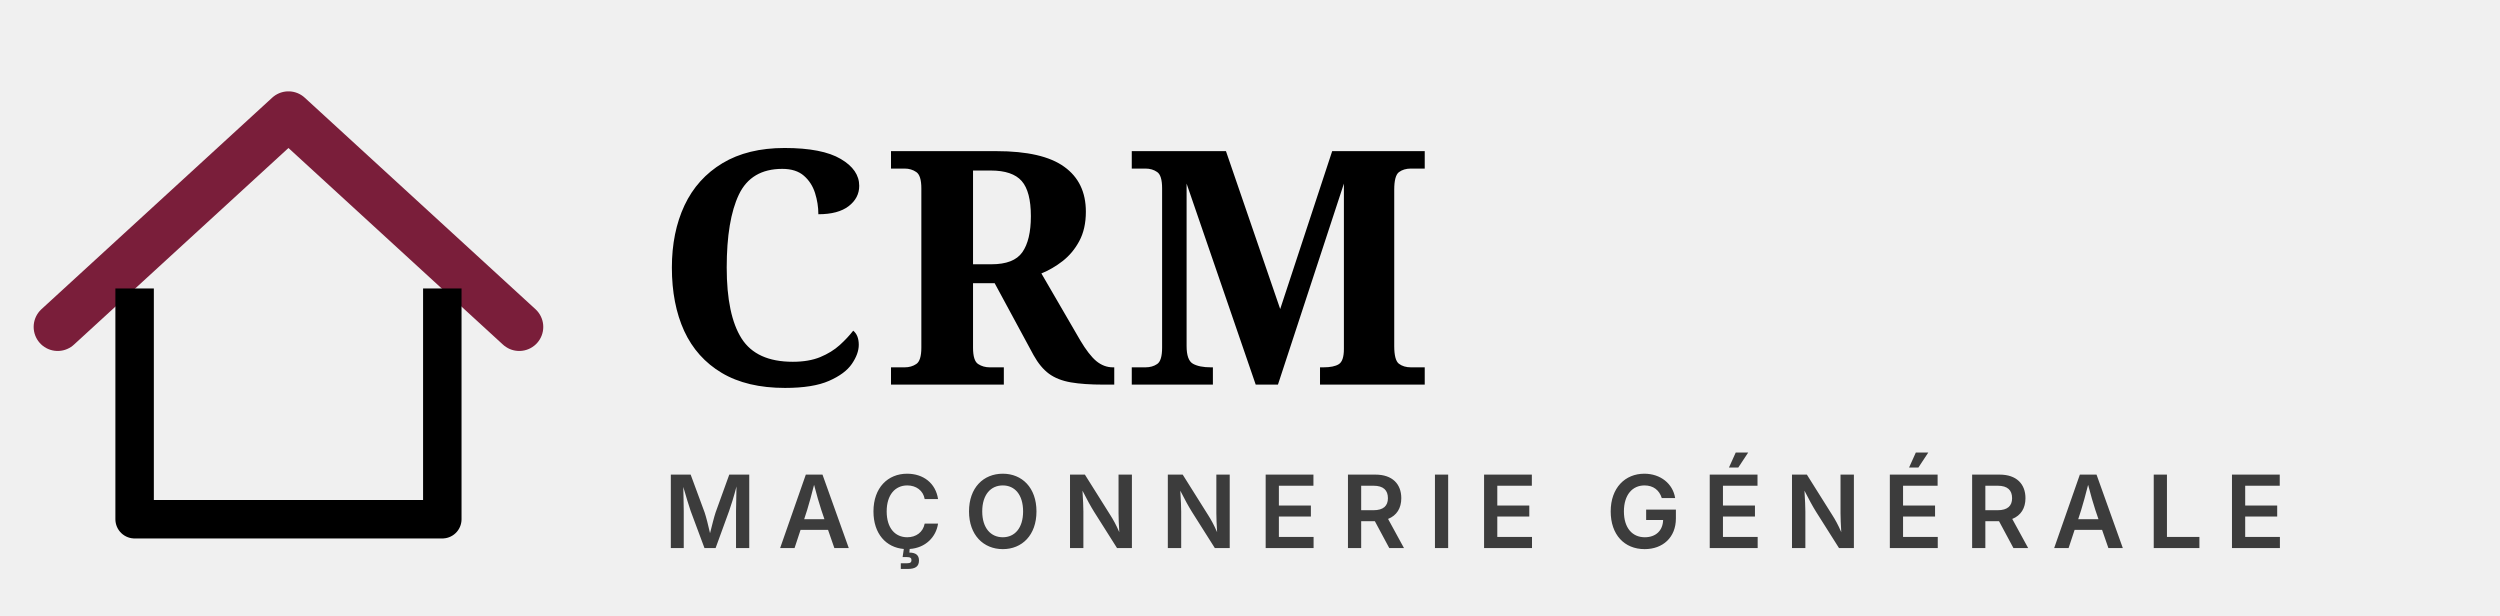
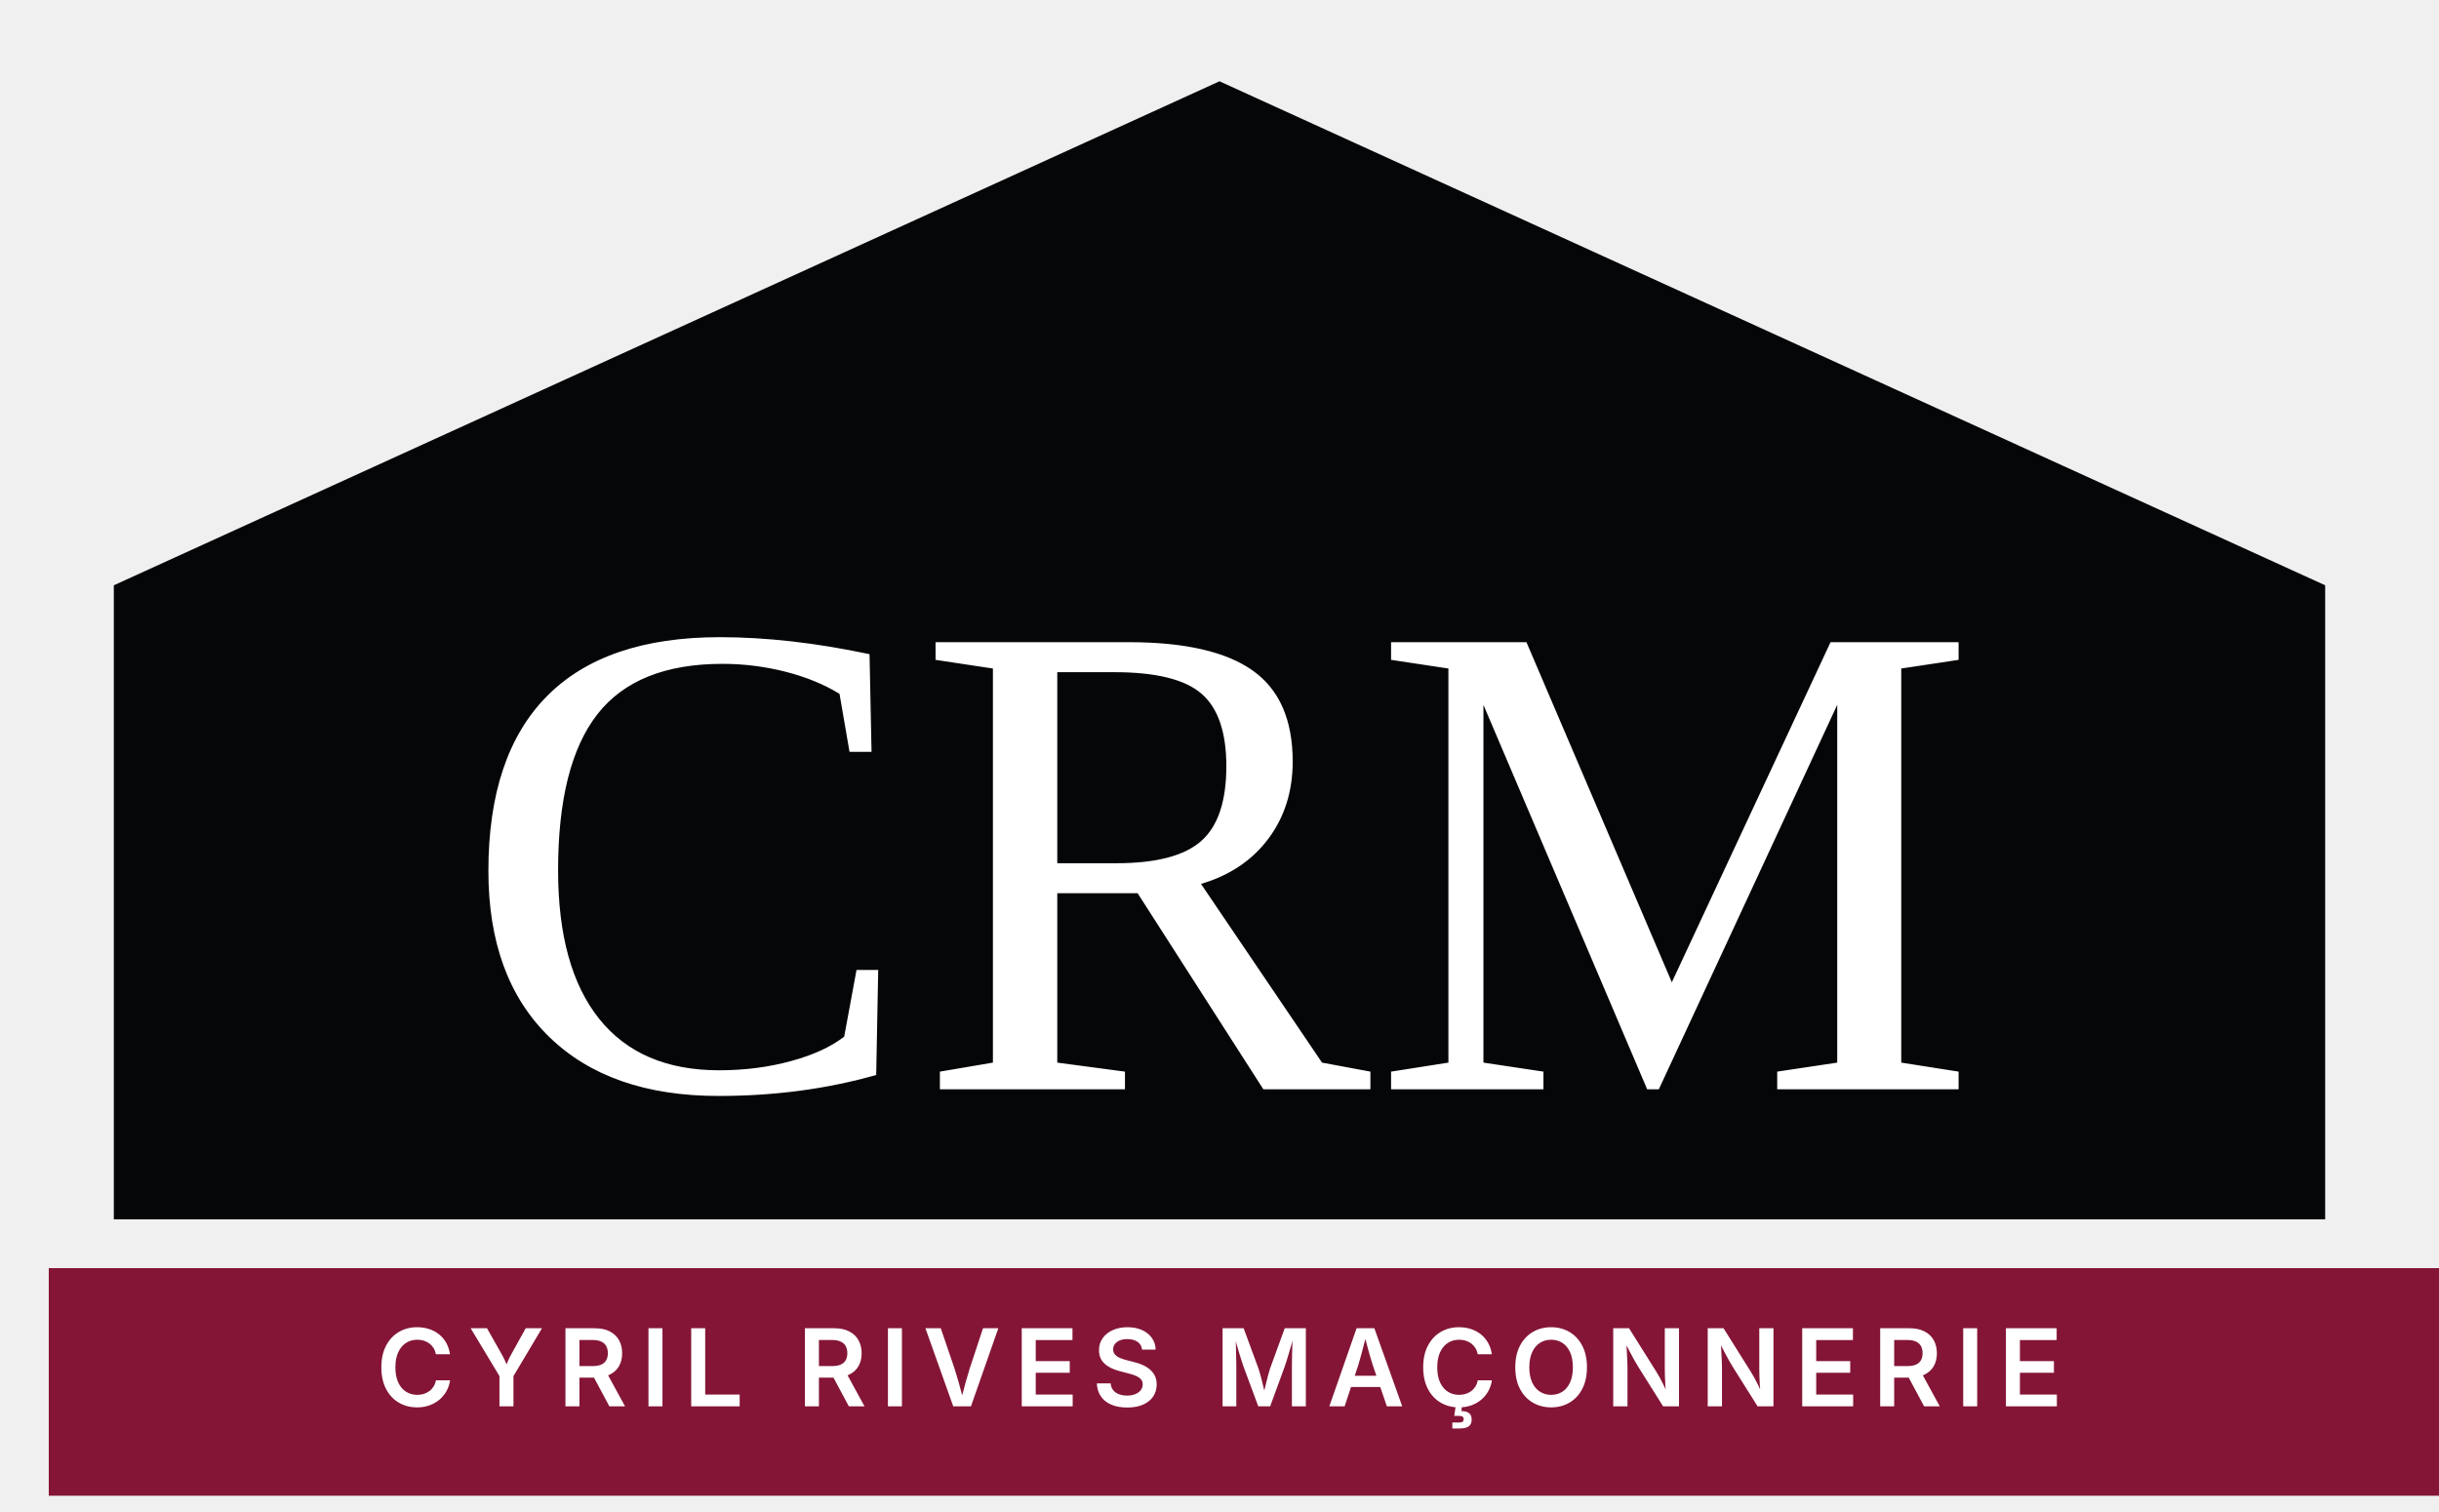
- <svg xmlns="http://www.w3.org/2000/svg" viewBox="0 0 260 64" role="img" aria-label="CRM Maçonnerie Générale">
-   <path d="M6 34 L30 12 L54 34" fill="none" stroke="#7A1E3A" stroke-width="5" stroke-linejoin="round" stroke-linecap="round" />
-   <path d="M14 30 V54 H46 V30" fill="none" stroke="currentColor" stroke-width="4" stroke-linejoin="round" />
-   <text x="68" y="40" font-family="Lora,Georgia,serif" font-size="34" font-weight="600" fill="currentColor" letter-spacing="1">CRM</text>
-   <text x="69" y="57" font-family="Inter,Arial,sans-serif" font-size="10.5" font-weight="600" fill="currentColor" letter-spacing="2.2" opacity=".75">MAÇONNERIE GÉNÉRALE</text>
+ <svg xmlns="http://www.w3.org/2000/svg" viewBox="0 0 300 186" role="img" aria-label="CRM — Cyril Rives Maçonnerie">
+   <path d="M14 72 L150 10 L286 72 L286 150 L14 150 Z" fill="#050608" />
+   <path d="M88.374 134.82Q75.003 134.82 67.538 127.54Q60.073 120.26 60.073 107.135Q60.073 92.943 67.251 85.663Q74.429 78.383 88.538 78.383Q97.11 78.383 106.954 80.475L107.2 92.492H104.493L103.263 85.355Q100.392 83.592 96.598 82.628Q92.804 81.664 88.866 81.664Q78.325 81.664 73.485 87.857Q68.646 94.051 68.646 107.053Q68.646 119.029 73.711 125.346Q78.776 131.662 88.456 131.662Q93.132 131.662 97.274 130.534Q101.417 129.406 103.837 127.52L105.354 119.316H108.021L107.774 132.236Q98.751 134.82 88.374 134.82ZM130.046 109.883V130.719L138.372 131.826V134.0H115.608V131.826L122.13 130.719V82.238L115.075 81.172V78.998H138.823Q149.159 78.998 154.081 82.484Q159.003 85.971 159.003 93.682Q159.003 99.178 156.009 103.177Q153.015 107.176 147.724 108.734L162.612 130.719L168.56 131.826V134.0H155.394L139.931 109.883ZM150.841 94.256Q150.841 87.98 147.785 85.335Q144.729 82.689 137.06 82.689H130.046V106.191H137.306Q144.647 106.191 147.744 103.464Q150.841 100.736 150.841 94.256ZM204.038 134.0H202.603L182.464 86.709V130.719L189.847 131.826V134.0H171.103V131.826L178.157 130.719V82.238L171.103 81.172V78.998H187.755L205.638 120.834L225.161 78.998H240.911V81.172L233.856 82.238V130.719L240.911 131.826V134.0H218.599V131.826L225.981 130.719V86.709Z" fill="#fff" />
+   <rect x="6" y="156" width="294" height="28" fill="#841536" />
+   <path d="M51.303 173.129Q50.039 173.129 49.047 172.542Q48.054 171.956 47.481 170.854Q46.907 169.752 46.907 168.205Q46.907 166.651 47.484 165.546Q48.061 164.441 49.056 163.854Q50.052 163.268 51.303 163.268Q52.089 163.268 52.775 163.49Q53.462 163.712 54 164.141Q54.538 164.57 54.886 165.188Q55.234 165.807 55.35 166.593H53.617Q53.533 166.162 53.33 165.833Q53.127 165.504 52.824 165.275Q52.521 165.046 52.141 164.927Q51.76 164.808 51.328 164.808Q50.542 164.808 49.933 165.204Q49.324 165.601 48.979 166.358Q48.634 167.115 48.634 168.205Q48.634 169.307 48.982 170.061Q49.33 170.815 49.939 171.202Q50.549 171.588 51.322 171.588Q51.754 171.588 52.134 171.469Q52.514 171.35 52.821 171.121Q53.127 170.892 53.333 170.56Q53.539 170.229 53.617 169.803H55.357Q55.26 170.493 54.935 171.095Q54.609 171.698 54.081 172.156Q53.552 172.613 52.853 172.871Q52.153 173.129 51.303 173.129ZM61.436 173.0V169.281L57.891 163.396H59.902L61.617 166.426Q61.887 166.903 62.1 167.354Q62.313 167.805 62.538 168.456H62.087Q62.306 167.799 62.516 167.341Q62.725 166.883 62.983 166.426L64.665 163.396H66.663L63.157 169.281V173.0ZM69.552 173.0V163.396H73.142Q74.245 163.396 74.999 163.783Q75.753 164.17 76.14 164.863Q76.526 165.556 76.526 166.471Q76.526 167.386 76.136 168.063Q75.746 168.74 74.986 169.107Q74.225 169.474 73.117 169.474H70.551V168.05H72.891Q73.542 168.05 73.955 167.866Q74.367 167.683 74.567 167.328Q74.767 166.974 74.767 166.471Q74.767 165.955 74.567 165.591Q74.367 165.227 73.951 165.034Q73.536 164.84 72.878 164.84H71.273V173.0ZM74.954 173.0 72.62 168.643H74.502L76.881 173.0ZM81.484 163.396V173.0H79.763V163.396ZM85.018 173.0V163.396H86.739V171.55H90.98V173.0ZM99.007 173.0V163.396H102.597Q103.7 163.396 104.454 163.783Q105.208 164.17 105.594 164.863Q105.981 165.556 105.981 166.471Q105.981 167.386 105.591 168.063Q105.201 168.74 104.441 169.107Q103.68 169.474 102.572 169.474H100.006V168.05H102.346Q102.997 168.05 103.409 167.866Q103.822 167.683 104.022 167.328Q104.222 166.974 104.222 166.471Q104.222 165.955 104.022 165.591Q103.822 165.227 103.406 165.034Q102.991 164.84 102.333 164.84H100.728V173.0ZM104.408 173.0 102.075 168.643H103.957L106.336 173.0ZM110.939 163.396V173.0H109.218V163.396ZM117.251 173.0 113.828 163.396H115.717L117.418 168.385Q117.657 169.133 117.934 170.109Q118.211 171.086 118.533 172.317H118.172Q118.495 171.066 118.762 170.1Q119.03 169.133 119.262 168.385L120.912 163.396H122.794L119.429 173.0ZM125.676 173.0V163.396H131.915V164.847H127.397V167.438H131.58V168.869H127.397V171.55H131.941V173.0ZM138.639 173.148Q137.524 173.148 136.703 172.8Q135.881 172.452 135.417 171.788Q134.953 171.124 134.914 170.177H136.609Q136.654 170.68 136.925 171.015Q137.196 171.35 137.64 171.514Q138.085 171.679 138.626 171.679Q139.194 171.679 139.629 171.505Q140.064 171.331 140.309 171.018Q140.554 170.705 140.554 170.293Q140.554 169.919 140.338 169.674Q140.122 169.429 139.732 169.258Q139.342 169.088 138.82 168.959L137.731 168.675Q136.525 168.366 135.852 167.741Q135.178 167.115 135.178 166.097Q135.178 165.246 135.636 164.608Q136.093 163.97 136.886 163.619Q137.679 163.268 138.684 163.268Q139.709 163.268 140.483 163.622Q141.256 163.977 141.691 164.602Q142.126 165.227 142.146 166.026H140.476Q140.412 165.407 139.925 165.069Q139.439 164.731 138.659 164.731Q138.117 164.731 137.727 164.895Q137.337 165.059 137.128 165.343Q136.918 165.627 136.918 165.994Q136.918 166.394 137.167 166.651Q137.415 166.909 137.792 167.064Q138.169 167.219 138.556 167.315L139.451 167.547Q139.986 167.676 140.489 167.889Q140.992 168.102 141.395 168.427Q141.798 168.753 142.036 169.217Q142.275 169.681 142.275 170.306Q142.275 171.15 141.843 171.792Q141.411 172.433 140.599 172.791Q139.787 173.148 138.639 173.148ZM150.379 173.0V163.396H152.97L154.794 168.353Q154.891 168.63 155.01 169.065Q155.13 169.5 155.255 170.003Q155.381 170.506 155.494 170.986Q155.607 171.466 155.684 171.833H155.336Q155.413 171.472 155.526 170.999Q155.639 170.525 155.764 170.019Q155.89 169.513 156.009 169.075Q156.129 168.637 156.219 168.353L158.024 163.396H160.621V173.0H158.907V168.153Q158.907 167.844 158.913 167.405Q158.919 166.967 158.932 166.464Q158.945 165.962 158.958 165.449Q158.971 164.937 158.971 164.473H159.093Q158.965 164.982 158.813 165.514Q158.662 166.046 158.513 166.545Q158.365 167.045 158.233 167.463Q158.101 167.882 158.004 168.153L156.232 173.0H154.769L152.97 168.153Q152.874 167.882 152.742 167.473Q152.609 167.064 152.458 166.568Q152.307 166.071 152.155 165.533Q152.004 164.995 151.855 164.473H151.997Q152.004 164.905 152.017 165.411Q152.029 165.917 152.039 166.426Q152.049 166.935 152.058 167.383Q152.068 167.831 152.068 168.153V173.0ZM163.51 173.0 166.862 163.396H169.047L172.475 173.0H170.587L168.879 168.011Q168.628 167.238 168.357 166.261Q168.086 165.285 167.758 164.041H168.118Q167.796 165.298 167.535 166.281Q167.274 167.264 167.042 168.011L165.392 173.0ZM165.463 170.622V169.236H170.523V170.622ZM179.451 173.129Q178.188 173.129 177.195 172.542Q176.202 171.956 175.629 170.854Q175.055 169.752 175.055 168.205Q175.055 166.651 175.632 165.546Q176.209 164.441 177.205 163.854Q178.2 163.268 179.451 163.268Q180.237 163.268 180.924 163.49Q181.61 163.712 182.148 164.141Q182.686 164.57 183.034 165.188Q183.383 165.807 183.499 166.593H181.765Q181.681 166.162 181.478 165.833Q181.275 165.504 180.972 165.275Q180.669 165.046 180.289 164.927Q179.908 164.808 179.477 164.808Q178.69 164.808 178.081 165.204Q177.472 165.601 177.127 166.358Q176.783 167.115 176.783 168.205Q176.783 169.307 177.131 170.061Q177.479 170.815 178.088 171.202Q178.697 171.588 179.47 171.588Q179.902 171.588 180.282 171.469Q180.663 171.35 180.969 171.121Q181.275 170.892 181.481 170.56Q181.687 170.229 181.765 169.803H183.505Q183.408 170.493 183.083 171.095Q182.757 171.698 182.229 172.156Q181.7 172.613 181.001 172.871Q180.302 173.129 179.451 173.129ZM178.639 175.726V174.992H179.438Q179.76 174.992 179.896 174.898Q180.031 174.805 180.031 174.586Q180.031 174.36 179.896 174.27Q179.76 174.179 179.438 174.179H178.871L179.09 172.742H179.792V173.032L179.767 173.593Q180.385 173.587 180.701 173.844Q181.017 174.102 181.017 174.618Q181.017 175.204 180.656 175.465Q180.295 175.726 179.496 175.726ZM190.796 173.129Q189.533 173.129 188.534 172.542Q187.535 171.956 186.958 170.854Q186.381 169.752 186.381 168.205Q186.381 166.651 186.958 165.546Q187.535 164.441 188.534 163.854Q189.533 163.268 190.796 163.268Q192.053 163.268 193.049 163.854Q194.045 164.441 194.621 165.546Q195.198 166.651 195.198 168.205Q195.198 169.752 194.621 170.857Q194.045 171.962 193.049 172.546Q192.053 173.129 190.796 173.129ZM190.796 171.588Q191.576 171.588 192.179 171.199Q192.781 170.809 193.123 170.051Q193.465 169.294 193.465 168.205Q193.465 167.103 193.123 166.345Q192.781 165.588 192.179 165.198Q191.576 164.808 190.796 164.808Q190.01 164.808 189.404 165.201Q188.798 165.594 188.453 166.352Q188.108 167.109 188.108 168.205Q188.108 169.294 188.453 170.048Q188.798 170.802 189.404 171.195Q190.01 171.588 190.796 171.588ZM198.429 173.0V163.396H200.375L203.695 168.688Q203.901 169.017 204.133 169.433Q204.365 169.848 204.617 170.361Q204.868 170.873 205.113 171.498H204.919Q204.874 170.957 204.839 170.386Q204.803 169.816 204.787 169.304Q204.771 168.791 204.771 168.437V163.396H206.518V173.0H204.565L201.568 168.237Q201.284 167.779 201.033 167.335Q200.782 166.89 200.492 166.329Q200.201 165.768 199.789 164.976H200.034Q200.073 165.678 200.105 166.307Q200.137 166.935 200.16 167.431Q200.182 167.928 200.182 168.23V173.0ZM210.051 173.0V163.396H211.998L215.317 168.688Q215.524 169.017 215.756 169.433Q215.988 169.848 216.239 170.361Q216.49 170.873 216.735 171.498H216.542Q216.497 170.957 216.461 170.386Q216.426 169.816 216.41 169.304Q216.394 168.791 216.394 168.437V163.396H218.14V173.0H216.187L213.19 168.237Q212.907 167.779 212.655 167.335Q212.404 166.89 212.114 166.329Q211.824 165.768 211.411 164.976H211.656Q211.695 165.678 211.727 166.307Q211.759 166.935 211.782 167.431Q211.805 167.928 211.805 168.23V173.0ZM221.674 173.0V163.396H227.913V164.847H223.395V167.438H227.578V168.869H223.395V171.55H227.939V173.0ZM231.266 173.0V163.396H234.856Q235.958 163.396 236.712 163.783Q237.467 164.17 237.853 164.863Q238.24 165.556 238.24 166.471Q238.24 167.386 237.85 168.063Q237.46 168.74 236.7 169.107Q235.939 169.474 234.83 169.474H232.265V168.05H234.605Q235.256 168.05 235.668 167.866Q236.081 167.683 236.281 167.328Q236.48 166.974 236.48 166.471Q236.48 165.955 236.281 165.591Q236.081 165.227 235.665 165.034Q235.249 164.84 234.592 164.84H232.987V173.0ZM236.667 173.0 234.334 168.643H236.216L238.594 173.0ZM243.198 163.396V173.0H241.477V163.396ZM246.732 173.0V163.396H252.971V164.847H248.452V167.438H252.635V168.869H248.452V171.55H252.996V173.0Z" fill="#fff" />
</svg>
